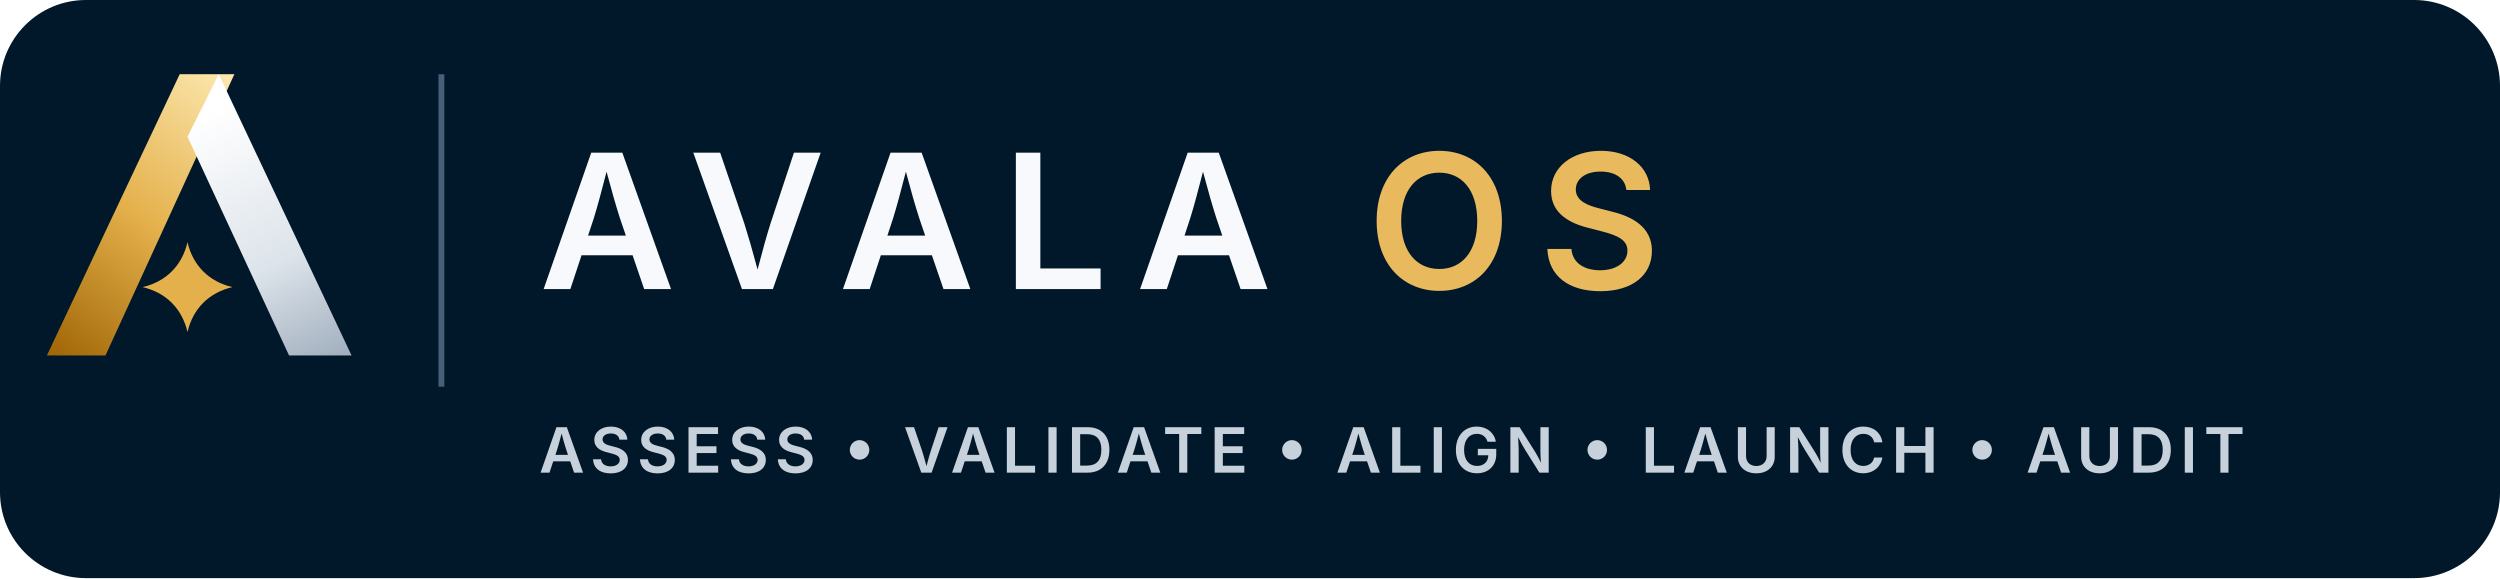
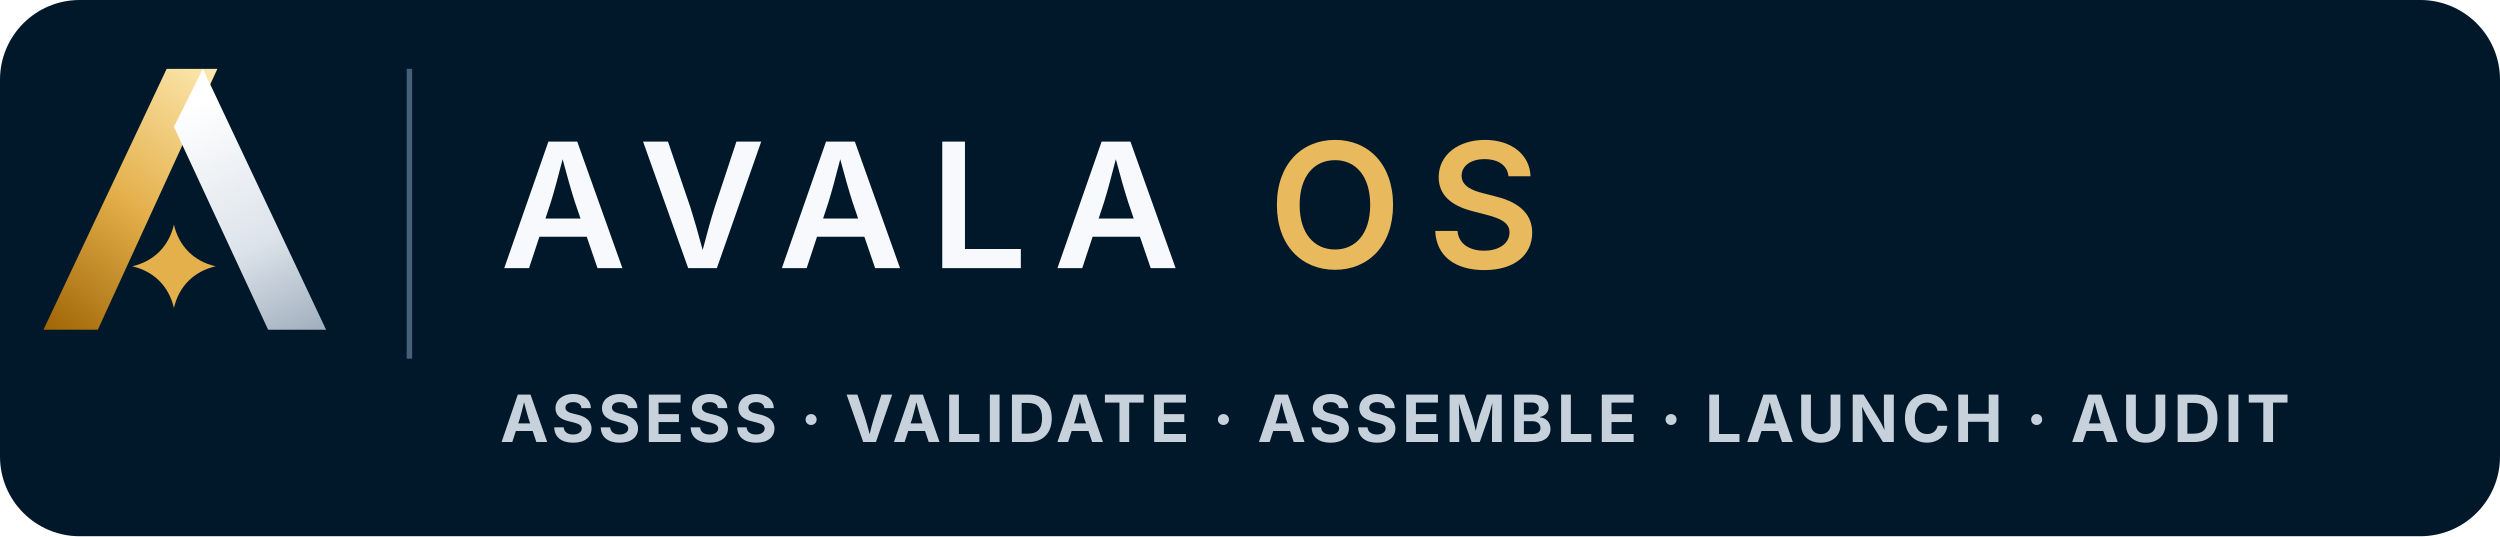
- <svg xmlns="http://www.w3.org/2000/svg" width="1280" height="296" viewBox="0 0 640 148" fill="none" role="img" aria-labelledby="title desc">
-   <rect width="640" height="148" rx="22" fill="#00182A" />
+ <svg xmlns="http://www.w3.org/2000/svg" width="1380" height="296" viewBox="0 0 690 148" fill="none" role="img" aria-labelledby="title desc">
+   <rect width="690" height="148" rx="22" fill="#00182A" />
  <defs>
    <linearGradient id="gold" x1="10" y1="84" x2="68" y2="8" gradientUnits="userSpaceOnUse">
      <stop stop-color="#9A5F00" />
      <stop offset=".48" stop-color="#E4B04B" />
      <stop offset="1" stop-color="#FFF0BD" />
    </linearGradient>
    <linearGradient id="silver" x1="45" y1="8" x2="84" y2="88" gradientUnits="userSpaceOnUse">
      <stop stop-color="#FFF" />
      <stop offset=".48" stop-color="#DCE3EA" />
      <stop offset="1" stop-color="#7D8FA3" />
    </linearGradient>
  </defs>
  <g transform="translate(12 19)">
    <path d="M0 72L34 0H48L15 72H0Z" fill="url(#gold)" />
    <path d="M44 0L78 72H62L36 16L44 0Z" fill="url(#silver)" />
    <path d="M36 43C37.4 49 41.5 53.1 47.5 54.5C41.5 55.9 37.4 60 36 66C34.6 60 30.5 55.9 24.5 54.5C30.5 53.1 34.6 49 36 43Z" fill="#E4B04B" />
  </g>
  <path d="M113 19V99" stroke="#456078" stroke-width="1.5" />
  <text x="138" y="74" fill="#F7F9FC" font-family="Outfit, Avenir Next, Inter, sans-serif" font-size="48" font-weight="600" letter-spacing="7">AVALA</text>
  <text x="350" y="74" fill="#E9B95D" font-family="Outfit, Avenir Next, Inter, sans-serif" font-size="48" font-weight="600" letter-spacing="7">OS</text>
-   <text x="138" y="121" fill="#C6D1DC" font-family="Outfit, Avenir Next, Inter, sans-serif" font-size="16" font-weight="600" letter-spacing="1.6">ASSESS  •  VALIDATE  •  ALIGN  •  LAUNCH  •  AUDIT</text>
+   <text x="138" y="122" fill="#C6D1DC" font-family="Outfit, Avenir Next, Inter, sans-serif" font-size="18" font-weight="650" letter-spacing="1.05">ASSESS  ·  VALIDATE  ·  ASSEMBLE  ·  LAUNCH  ·  AUDIT</text>
</svg>
